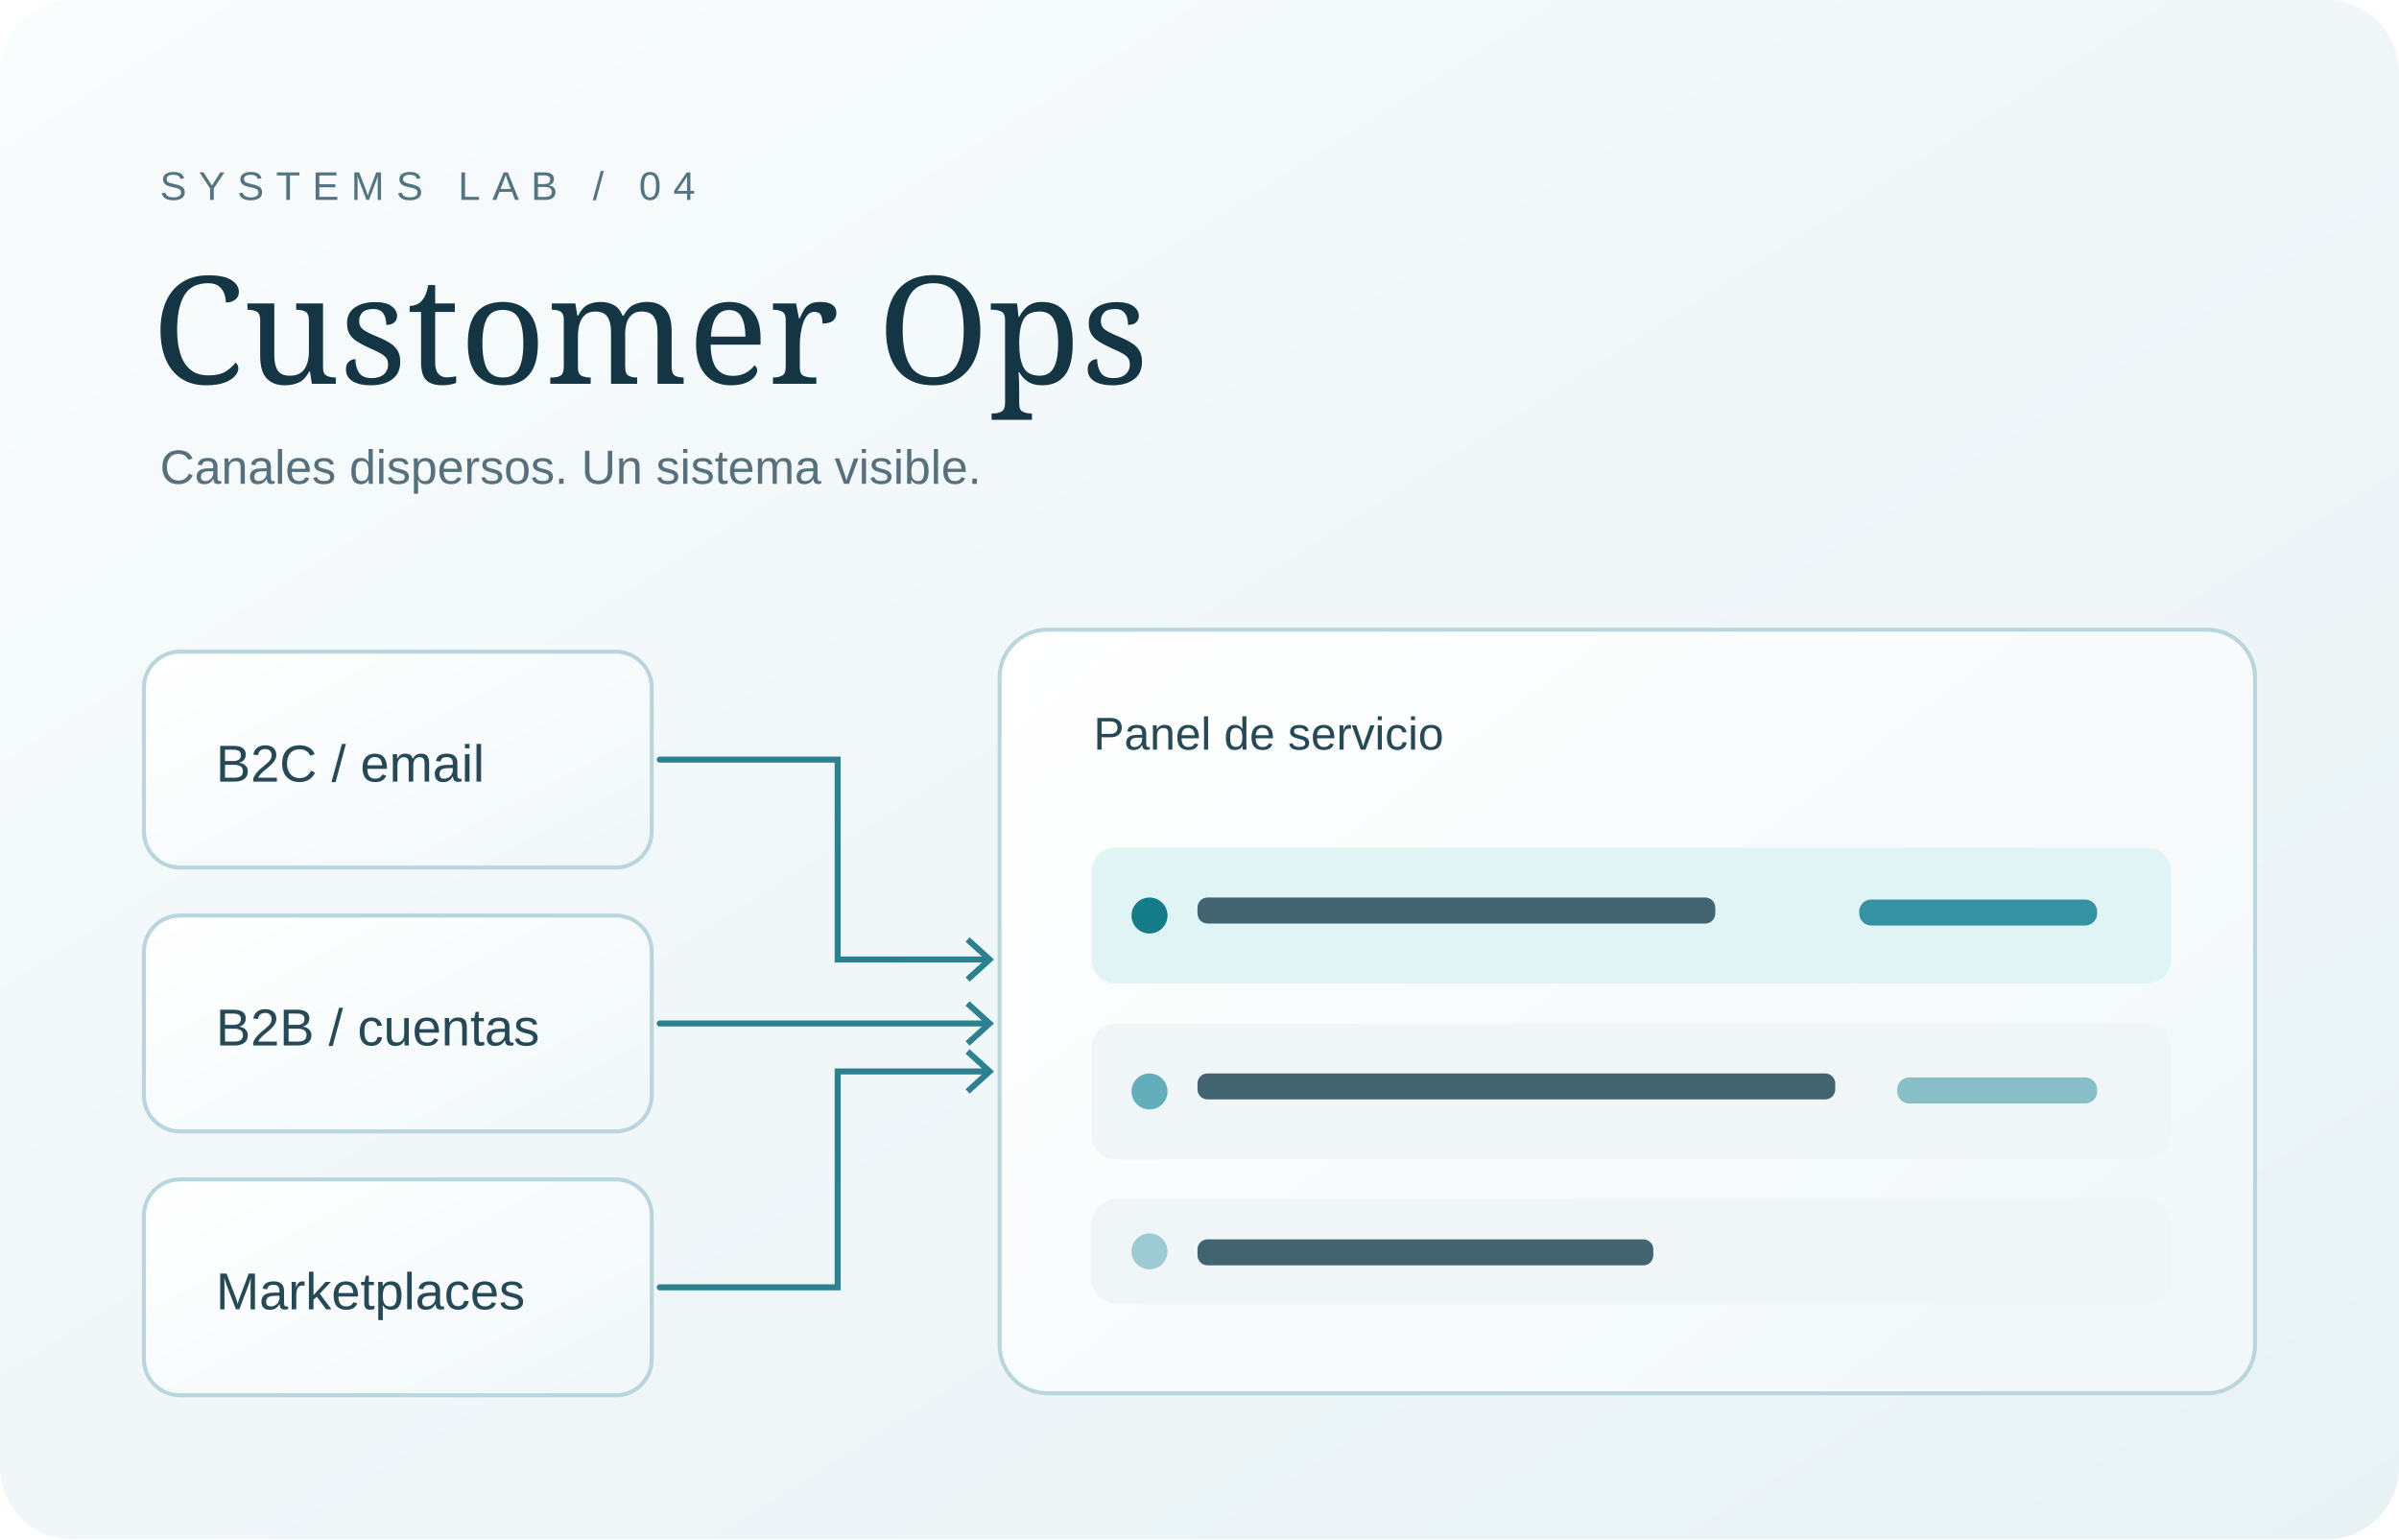
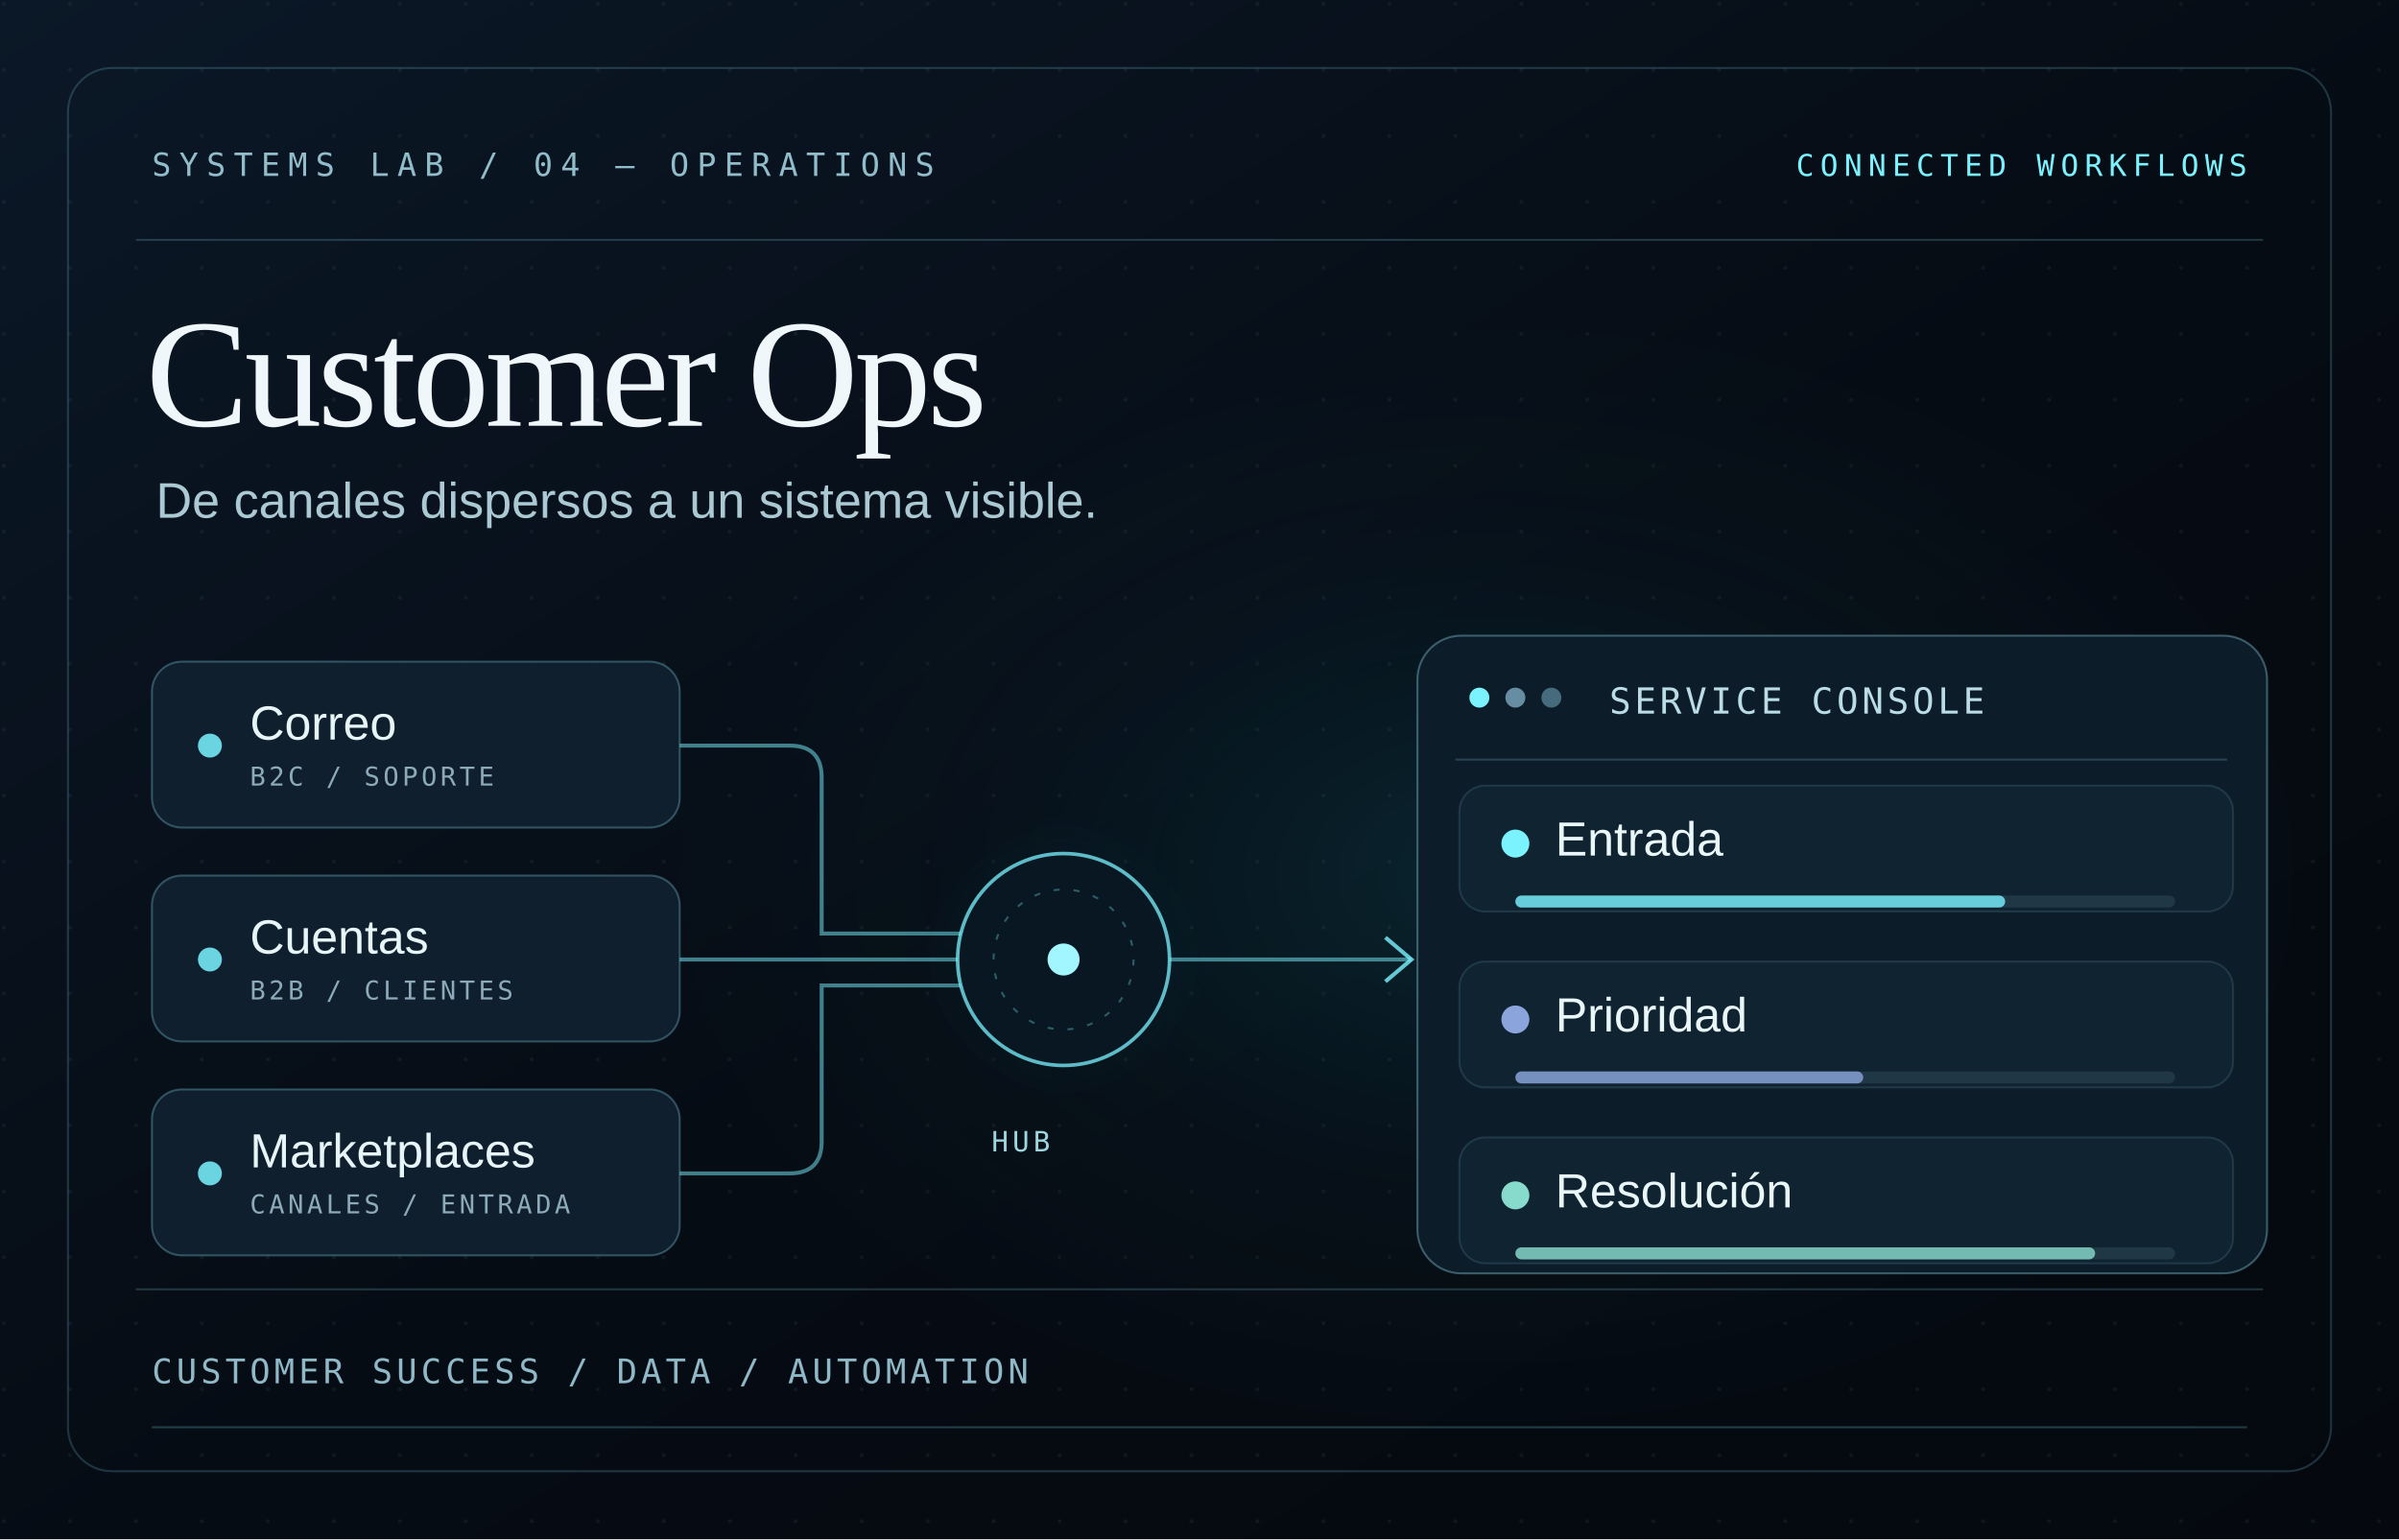
- <svg xmlns="http://www.w3.org/2000/svg" viewBox="0 0 1200 770" width="1200" height="770" role="img" aria-labelledby="title desc">
+ <svg xmlns="http://www.w3.org/2000/svg" width="1200" height="770" viewBox="0 0 1200 770" role="img" aria-labelledby="title desc">
  <defs>
-     <linearGradient id="bg" x2="1" y2="1">
-       <stop stop-color="#f9fcfd" />
-       <stop offset="1" stop-color="#e8f2f5" />
+     <linearGradient id="night" x1="0" y1="0" x2="1" y2="1">
+       <stop stop-color="#0b1827" />
+       <stop offset=".52" stop-color="#060c14" />
+       <stop offset="1" stop-color="#05090f" />
    </linearGradient>
-     <linearGradient id="card" x2="1" y2=".8">
-       <stop stop-color="#fff" />
-       <stop offset="1" stop-color="#f2f8fa" />
+     <linearGradient id="ice" x1="0" y1="0" x2="1" y2=".6">
+       <stop stop-color="#356f87" />
+       <stop offset=".48" stop-color="#7af3ff" />
+       <stop offset="1" stop-color="#aec9d9" />
    </linearGradient>
+     <radialGradient id="halo">
+       <stop stop-color="#1d9aaf" stop-opacity=".24" />
+       <stop offset=".55" stop-color="#117b92" stop-opacity=".07" />
+       <stop offset="1" stop-color="#117b92" stop-opacity="0" />
+     </radialGradient>
+     <pattern id="dots" width="33" height="33" patternUnits="userSpaceOnUse">
+       <circle cx="2" cy="2" r="1" fill="#8cc7d8" opacity=".17" />
+     </pattern>
+     <filter id="soft" x="-70%" y="-70%" width="240%" height="240%">
+       <feGaussianBlur stdDeviation="12" />
+     </filter>
  </defs>
-   <rect width="1200" height="770" rx="36" fill="url(#bg)" />
-   <g font-family="Arial,Helvetica,sans-serif">
-     <text x="80" y="100" font-size="20" letter-spacing="6" fill="#537581">SYSTEMS LAB / 04</text>
-     <text x="76" y="192" font-family="Georgia,serif" font-size="75" fill="#143543">Customer Ops</text>
-     <text x="80" y="242" font-size="24" fill="#56717d">Canales dispersos. Un sistema visible.</text>
+   <rect width="1200" height="770" fill="url(#night)" />
+   <rect width="1200" height="770" fill="url(#dots)" opacity=".38" />
+   <rect x="34" y="34" width="1132" height="702" rx="22" fill="none" stroke="#7ac9df" stroke-opacity=".22" />
+   <path d="M68 120H1132M68 645H1132" stroke="#78baca" stroke-opacity=".24" />
+   <ellipse cx="744" cy="438" rx="410" ry="280" fill="url(#halo)" opacity=".74" />
+   <text x="76" y="88" font-family="monospace" font-size="16" letter-spacing="4" fill="#91bcca">SYSTEMS LAB / 04 — OPERATIONS</text>
+   <text x="1124" y="88" text-anchor="end" font-family="monospace" font-size="15" letter-spacing="3" fill="#7af3ff">CONNECTED WORKFLOWS</text>
+   <text x="73" y="213" font-family="Georgia,'Times New Roman',serif" font-size="77" letter-spacing="-2" fill="#eff7fa">Customer Ops</text>
+   <text x="78" y="259" font-family="Arial,Helvetica,sans-serif" font-size="25" fill="#aac9d3">De canales dispersos a un sistema visible.</text>
+   <g>
+     <rect x="76" y="331" width="264" height="83" rx="15" fill="#101f2d" stroke="#70bacb" stroke-opacity=".37" />
+     <circle cx="105" cy="373" r="6" fill="#7af3ff" opacity=".85" />
+     <text x="125" y="370" font-family="Arial,Helvetica,sans-serif" font-size="24" fill="#e7f5f8">Correo</text>
+     <text x="125" y="393" font-family="monospace" font-size="13" letter-spacing="1.7" fill="#8caab9">B2C / SOPORTE</text>
+     <rect x="76" y="438" width="264" height="83" rx="15" fill="#101f2d" stroke="#70bacb" stroke-opacity=".37" />
+     <circle cx="105" cy="480" r="6" fill="#7af3ff" opacity=".85" />
+     <text x="125" y="477" font-family="Arial,Helvetica,sans-serif" font-size="24" fill="#e7f5f8">Cuentas</text>
+     <text x="125" y="500" font-family="monospace" font-size="13" letter-spacing="1.7" fill="#8caab9">B2B / CLIENTES</text>
+     <rect x="76" y="545" width="264" height="83" rx="15" fill="#101f2d" stroke="#70bacb" stroke-opacity=".37" />
+     <circle cx="105" cy="587" r="6" fill="#7af3ff" opacity=".85" />
+     <text x="125" y="584" font-family="Arial,Helvetica,sans-serif" font-size="24" fill="#e7f5f8">Marketplaces</text>
+     <text x="125" y="607" font-family="monospace" font-size="13" letter-spacing="1.7" fill="#8caab9">CANALES / ENTRADA</text>
  </g>
-   <g fill="url(#card)" stroke="#b9d5dd" stroke-width="2">
-     <rect x="72" y="326" width="254" height="108" rx="18" />
-     <rect x="72" y="458" width="254" height="108" rx="18" />
-     <rect x="72" y="590" width="254" height="108" rx="18" />
-     <rect x="500" y="315" width="628" height="382" rx="24" />
+   <g fill="none" stroke="#7af3ff" stroke-opacity=".5" stroke-width="2">
+     <path d="M340 373H395Q411 373 411 389V467H483" />
+     <path d="M340 480H483" />
+     <path d="M340 587H395Q411 587 411 571V493H483" />
+     <path d="M583 480H706" />
  </g>
-   <g fill="#264958" font-family="Arial,Helvetica,sans-serif" font-size="26">
-     <text x="108" y="391">B2C / email</text>
-     <text x="108" y="523">B2B / cuentas</text>
-     <text x="108" y="655">Marketplaces</text>
-     <text x="547" y="375" font-size="23">Panel de servicio</text>
+   <path d="M693 469L706 480L693 491" stroke="#7af3ff" stroke-opacity=".8" stroke-width="2" fill="none" />
+   <circle cx="532" cy="480" r="69" fill="url(#halo)" filter="url(#soft)" />
+   <circle cx="532" cy="480" r="53" fill="#081722" stroke="#7af3ff" stroke-opacity=".75" stroke-width="1.8" />
+   <circle cx="532" cy="480" r="35" fill="none" stroke="#7af3ff" stroke-opacity=".32" stroke-dasharray="3 7" />
+   <circle cx="532" cy="480" r="8" fill="#a1f6ff" />
+   <g font-family="monospace" fill="#9ed6e0">
+     <text x="496" y="576" font-size="14" letter-spacing="2">HUB</text>
  </g>
-   <g fill="none" stroke="#2b8190" stroke-width="3" stroke-linecap="round">
-     <path d="M330 380H419V480H493" />
-     <path d="M330 512H493" />
-     <path d="M330 644H419V536H493" />
+   <rect x="709" y="318" width="425" height="319" rx="22" fill="#0c1c29" stroke="#84c8d7" stroke-opacity=".40" />
+   <circle cx="740" cy="349" r="5" fill="#7af3ff" />
+   <circle cx="758" cy="349" r="5" fill="#668da1" />
+   <circle cx="776" cy="349" r="5" fill="#466b7c" />
+   <text x="805" y="357" font-family="monospace" font-size="18" fill="#badce4" letter-spacing="1.8">SERVICE CONSOLE</text>
+   <path d="M728 380H1114" stroke="#6793a5" stroke-opacity=".32" />
+   <rect x="730" y="393" width="387" height="63" rx="13" fill="#102331" stroke="#659cb2" stroke-opacity=".20" />
+   <circle cx="758" cy="422" r="7" fill="#7af3ff" />
+   <text x="778" y="428" fill="#eaf7f9" font-family="Arial,Helvetica,sans-serif" font-size="24">Entrada</text>
+   <rect x="758" y="448" width="330" height="6" rx="3" fill="#203746" />
+   <rect x="758" y="448" width="245" height="6" rx="3" fill="#7af3ff" opacity=".80" />
+   <rect x="730" y="481" width="387" height="63" rx="13" fill="#102331" stroke="#659cb2" stroke-opacity=".20" />
+   <circle cx="758" cy="510" r="7" fill="#8ba5dc" />
+   <text x="778" y="516" fill="#eaf7f9" font-family="Arial,Helvetica,sans-serif" font-size="24">Prioridad</text>
+   <rect x="758" y="536" width="330" height="6" rx="3" fill="#203746" />
+   <rect x="758" y="536" width="174" height="6" rx="3" fill="#8ba5dc" opacity=".80" />
+   <rect x="730" y="569" width="387" height="63" rx="13" fill="#102331" stroke="#659cb2" stroke-opacity=".20" />
+   <circle cx="758" cy="598" r="7" fill="#87dbcd" />
+   <text x="778" y="604" fill="#eaf7f9" font-family="Arial,Helvetica,sans-serif" font-size="24">Resolución</text>
+   <rect x="758" y="624" width="330" height="6" rx="3" fill="#203746" />
+   <rect x="758" y="624" width="290" height="6" rx="3" fill="#87dbcd" opacity=".80" />
+   <g font-family="monospace" fill="#90b9c8">
+     <text x="76" y="692" font-size="17" letter-spacing="2">CUSTOMER SUCCESS  /  DATA  /  AUTOMATION</text>
  </g>
-   <path d="M484 470L495 480L484 490M484 502L495 512L484 522M484 526L495 536L484 546" fill="none" stroke="#2b8190" stroke-width="3" />
-   <g>
-     <rect x="546" y="424" width="540" height="68" rx="12" fill="#e0f4f6" />
-     <rect x="546" y="512" width="540" height="68" rx="12" fill="#f0f6f8" />
-     <rect x="546" y="600" width="540" height="52" rx="12" fill="#f0f6f8" />
-     <circle cx="575" cy="458" r="9" fill="#147b89" />
-     <circle cx="575" cy="546" r="9" fill="#63aeba" />
-     <circle cx="575" cy="626" r="9" fill="#9ecbd3" />
-     <g fill="#426471">
-       <rect x="599" y="449" width="259" height="13" rx="5" />
-       <rect x="599" y="537" width="319" height="13" rx="5" />
-       <rect x="599" y="620" width="228" height="13" rx="5" />
-     </g>
-     <g fill="#168193">
-       <rect x="930" y="450" width="119" height="13" rx="6" opacity=".85" />
-       <rect x="949" y="539" width="100" height="13" rx="6" opacity=".48" />
-     </g>
-   </g>
+   <path d="M76 714H1124" stroke="#7af3ff" stroke-opacity=".22" />
</svg>
